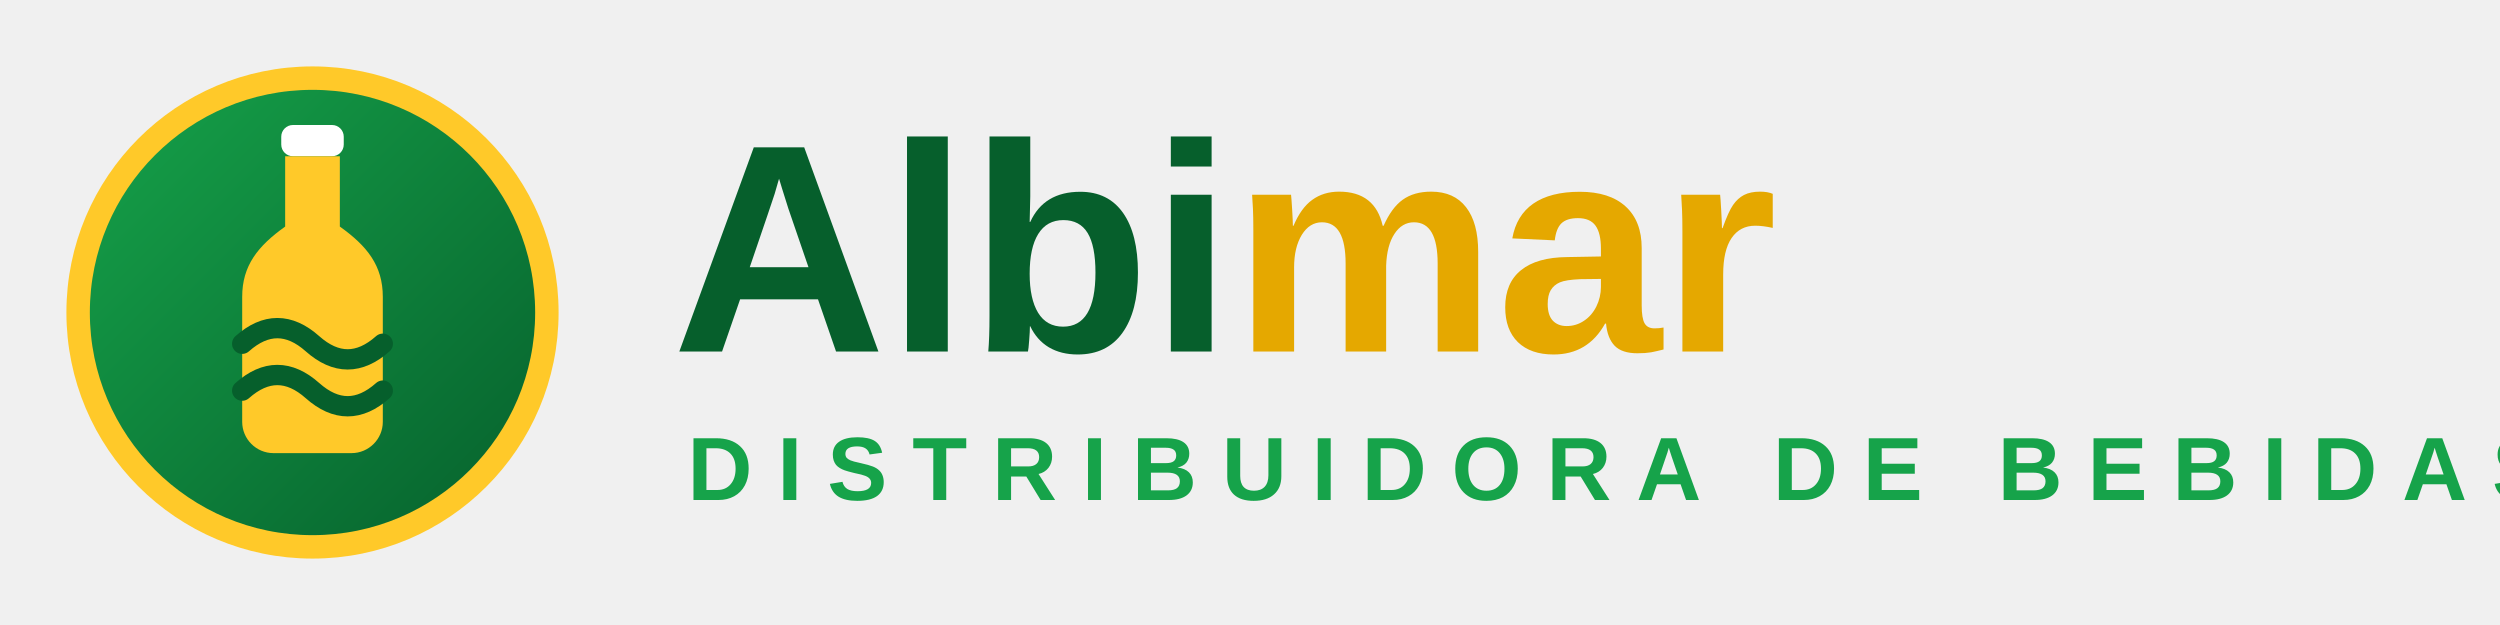
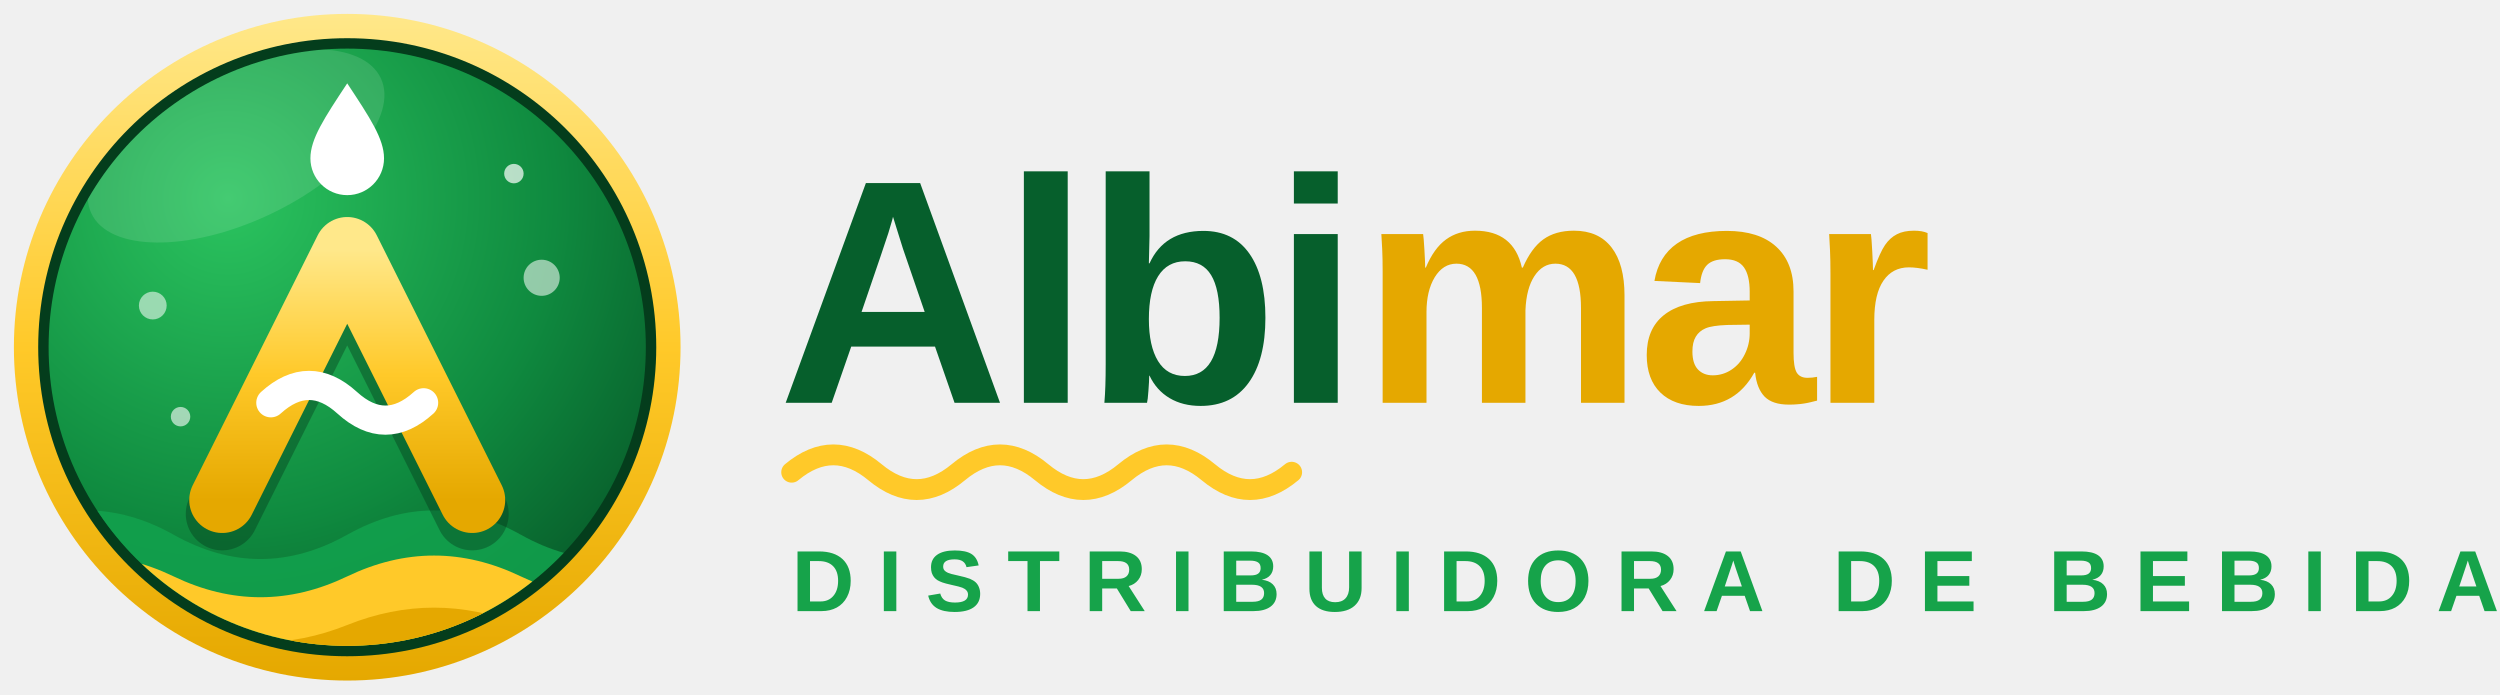
- <svg xmlns="http://www.w3.org/2000/svg" viewBox="0 0 320 80" role="img" aria-label="Albimar - Distribuidora de Bebidas">
+ <svg xmlns="http://www.w3.org/2000/svg" viewBox="0 0 360 100" role="img" aria-label="Albimar - Distribuidora de Bebidas">
  <defs>
-     <linearGradient id="g" x1="0" y1="0" x2="1" y2="1">
-       <stop offset="0" stop-color="#16a34a" />
-       <stop offset="1" stop-color="#065f2c" />
+     <radialGradient id="amGreen" cx=".3" cy=".25" r="1">
+       <stop offset="0" stop-color="#2bc45f" />
+       <stop offset=".55" stop-color="#0f8a3f" />
+       <stop offset="1" stop-color="#054a22" />
+     </radialGradient>
+     <linearGradient id="amGold" x1="0" y1="0" x2="0" y2="1">
+       <stop offset="0" stop-color="#FFE88A" />
+       <stop offset=".5" stop-color="#FFC929" />
+       <stop offset="1" stop-color="#E5A800" />
    </linearGradient>
+     <clipPath id="amClip">
+       <circle cx="50" cy="50" r="43" />
+     </clipPath>
  </defs>
-   <g transform="translate(8 8)">
-     <circle cx="32" cy="32" r="30" fill="url(#g)" stroke="#FFC929" stroke-width="3" />
-     <rect x="28" y="8" width="8" height="4" rx="1.5" fill="#ffffff" />
-     <path d="M28.5 12h7v9c3.5 2.5 5.5 5 5.5 9v16c0 2.2-1.8 4-4 4H27c-2.2 0-4-1.8-4-4V30c0-4 2-6.5 5.5-9z" fill="#FFC929" />
-     <path d="M23 36q4.5-4 9 0t9 0" fill="none" stroke="#065f2c" stroke-width="2.6" stroke-linecap="round" />
-     <path d="M23 42q4.5-4 9 0t9 0" fill="none" stroke="#065f2c" stroke-width="2.6" stroke-linecap="round" />
+   <g>
+     <circle cx="50" cy="50" r="48" fill="url(#amGold)" />
+     <circle cx="50" cy="50" r="44.5" fill="#043d1c" />
+     <circle cx="50" cy="50" r="43" fill="url(#amGreen)" />
+     <g clip-path="url(#amClip)">
+       <path d="M0 77q12.5-7 25 0t25 0t25 0t25 0V100H0z" fill="#12a24d" opacity=".85" />
+       <path d="M0 83q12.5-6 25 0t25 0t25 0t25 0V100H0z" fill="#FFC929" />
+       <path d="M0 90q12.5-5 25 0t25 0t25 0t25 0V100H0z" fill="#E5A800" />
+       <ellipse cx="34" cy="21" rx="23" ry="11" fill="#fff" opacity=".12" transform="rotate(-25 34 21)" />
+     </g>
+     <circle cx="22" cy="44" r="2" fill="#fff" opacity=".55" />
+     <circle cx="78" cy="40" r="2.6" fill="#fff" opacity=".55" />
+     <circle cx="74" cy="25" r="1.4" fill="#fff" opacity=".7" />
+     <circle cx="26" cy="60" r="1.4" fill="#fff" opacity=".6" />
+     <path d="M50 12c3.3 5 5.3 8 5.3 10.8a5.3 5.3 0 0 1-10.6 0C44.7 20 46.7 17 50 12z" fill="#fff" />
+     <path d="M32 74L50 38L68 74" fill="none" stroke="#032a14" stroke-width="10.5" stroke-linecap="round" stroke-linejoin="round" opacity=".35" />
+     <path d="M32 72L50 36L68 72" fill="none" stroke="url(#amGold)" stroke-width="9.5" stroke-linecap="round" stroke-linejoin="round" />
+     <path d="M39 58q5.5-5 11 0t11 0" fill="none" stroke="#fff" stroke-width="4.2" stroke-linecap="round" />
  </g>
-   <text x="86" y="45" font-family="'Poppins','Segoe UI',Arial,sans-serif" font-size="38" font-weight="800" fill="#065f2c">Albi<tspan fill="#E5A800">mar</tspan>
+   <text x="112" y="58" font-family="'Poppins','Segoe UI',Arial,sans-serif" font-size="46" font-weight="800" letter-spacing="-1" fill="#065f2c">Albi<tspan fill="#E5A800">mar</tspan>
  </text>
-   <text x="88" y="64" font-family="'Poppins','Segoe UI',Arial,sans-serif" font-size="11.5" font-weight="600" letter-spacing="3.2" fill="#16a34a">DISTRIBUIDORA DE BEBIDAS</text>
+   <path d="M114 68q6-5 12 0t12 0t12 0t12 0t12 0t12 0" fill="none" stroke="#FFC929" stroke-width="3" stroke-linecap="round" />
+   <text x="114" y="88" font-family="'Poppins','Segoe UI',Arial,sans-serif" font-size="12.5" font-weight="600" letter-spacing="3.4" fill="#16a34a">DISTRIBUIDORA DE BEBIDAS</text>
</svg>
